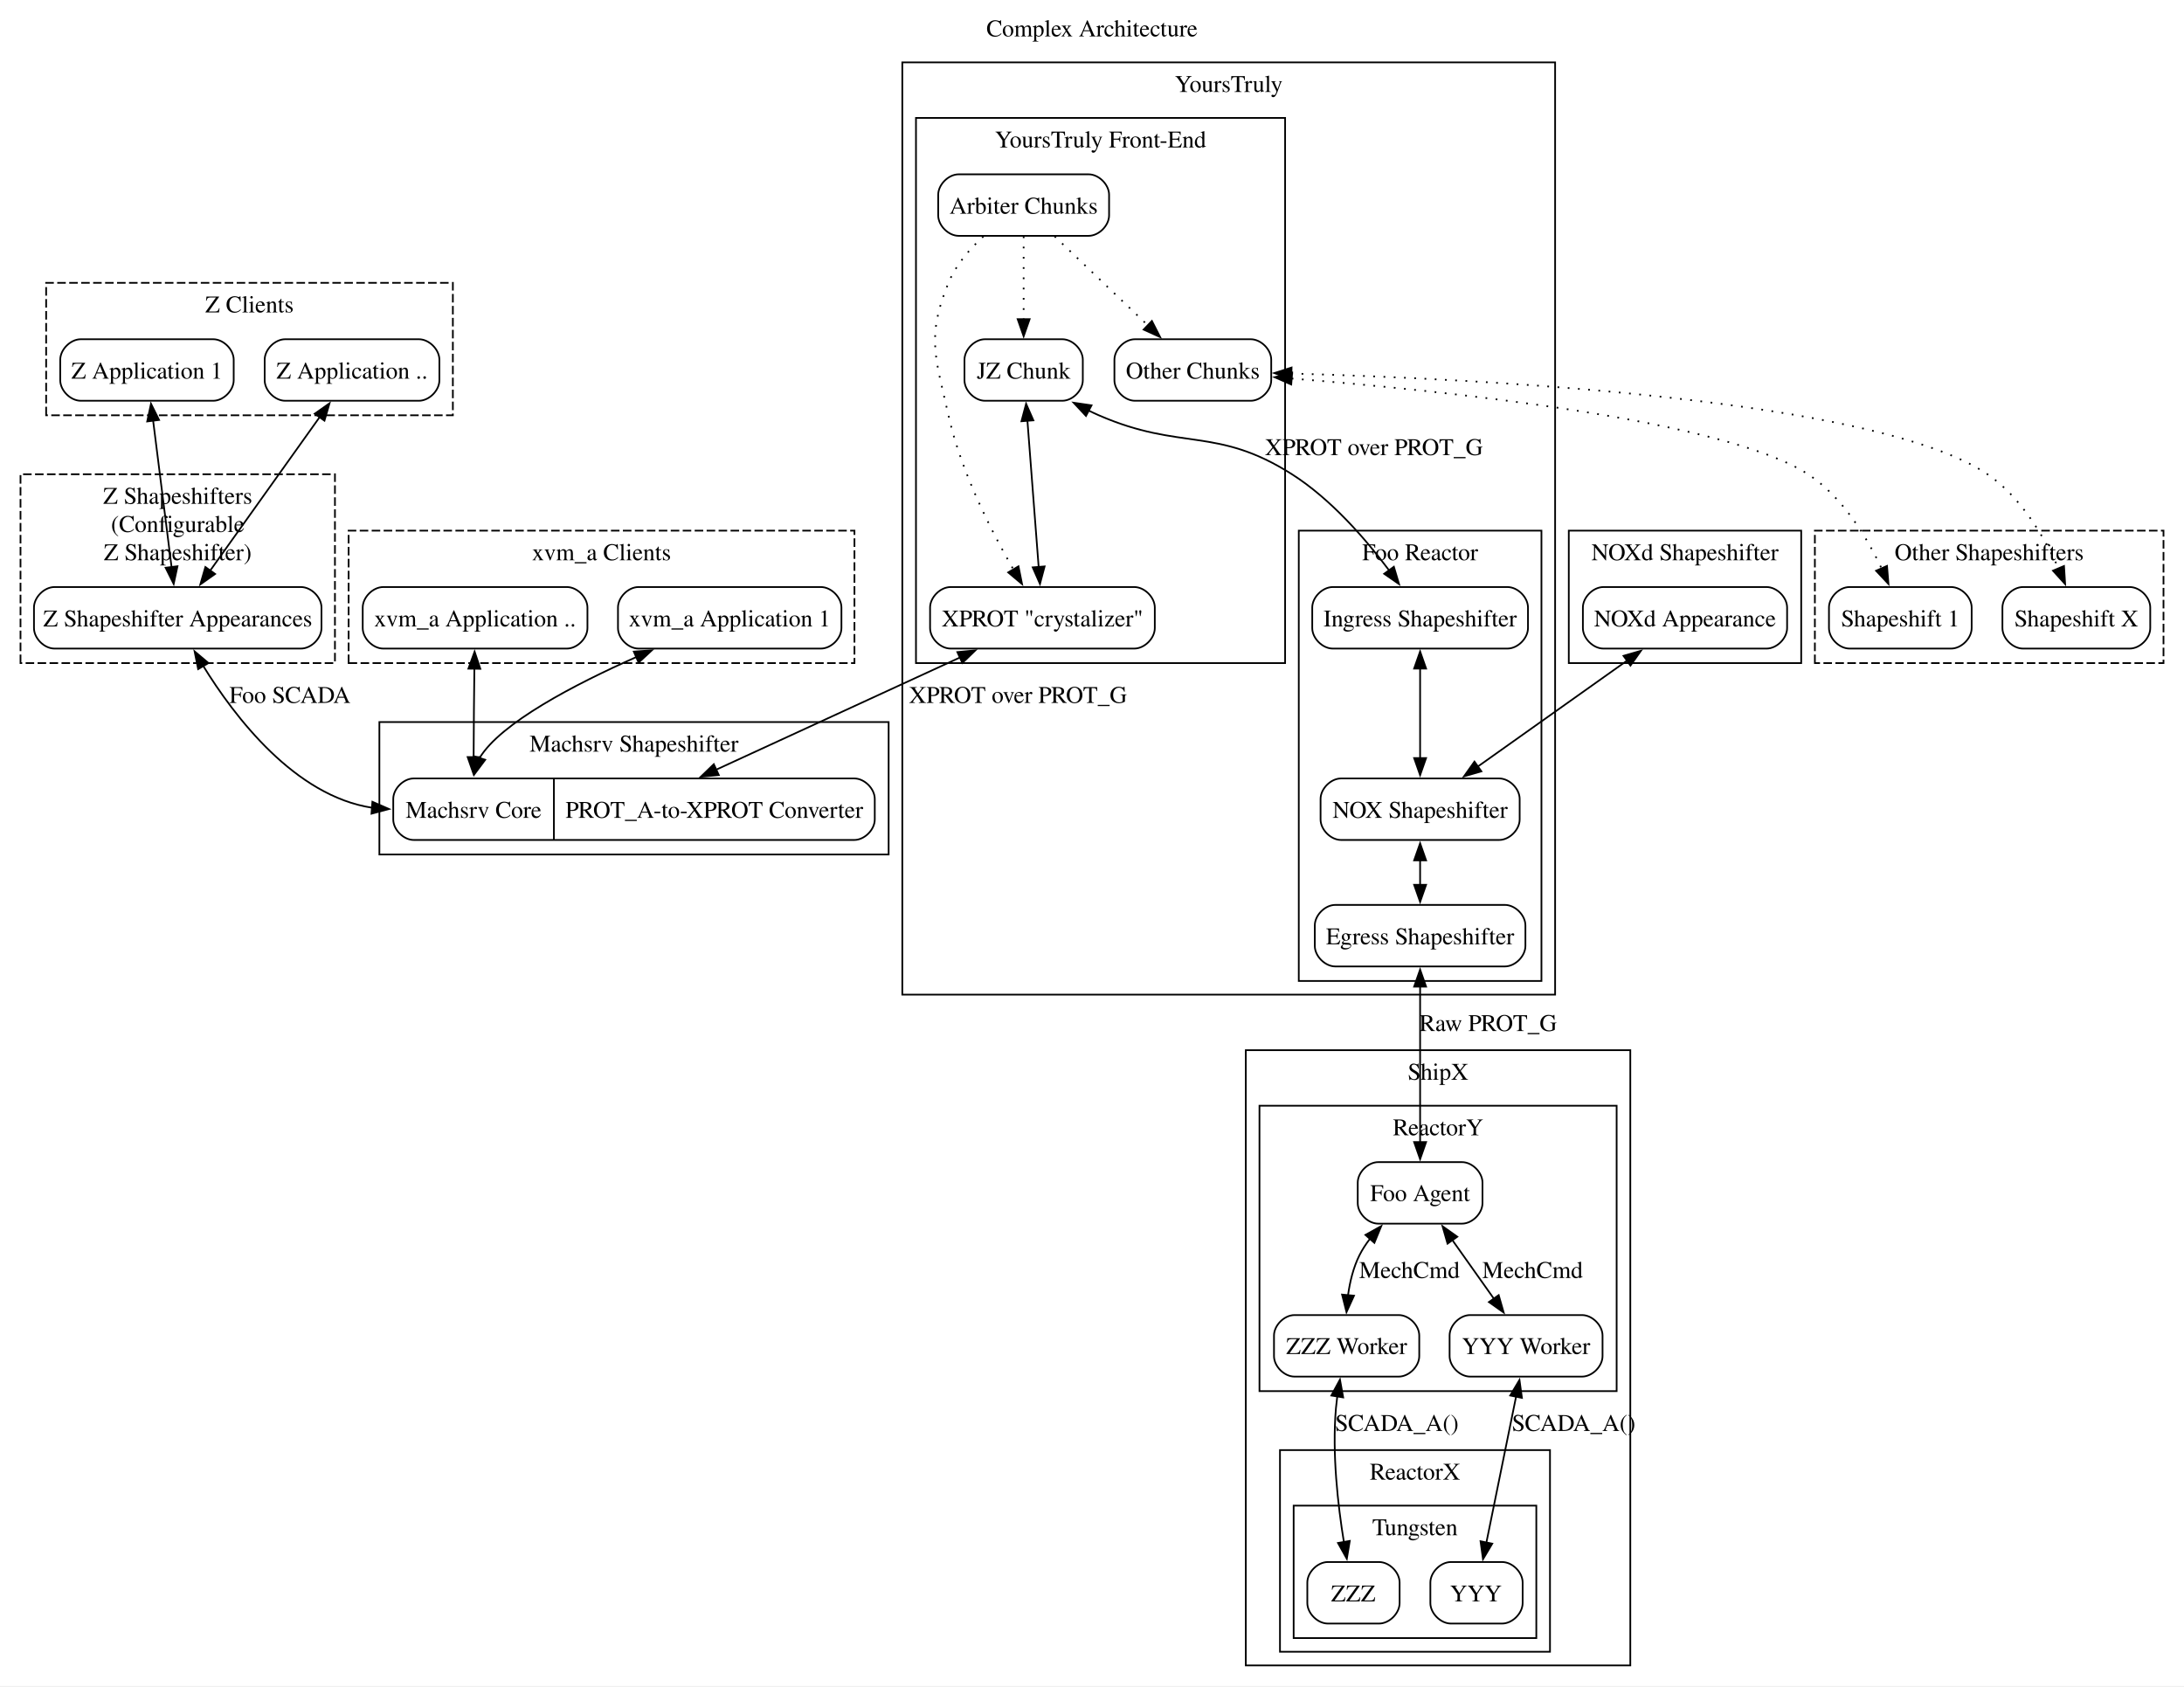
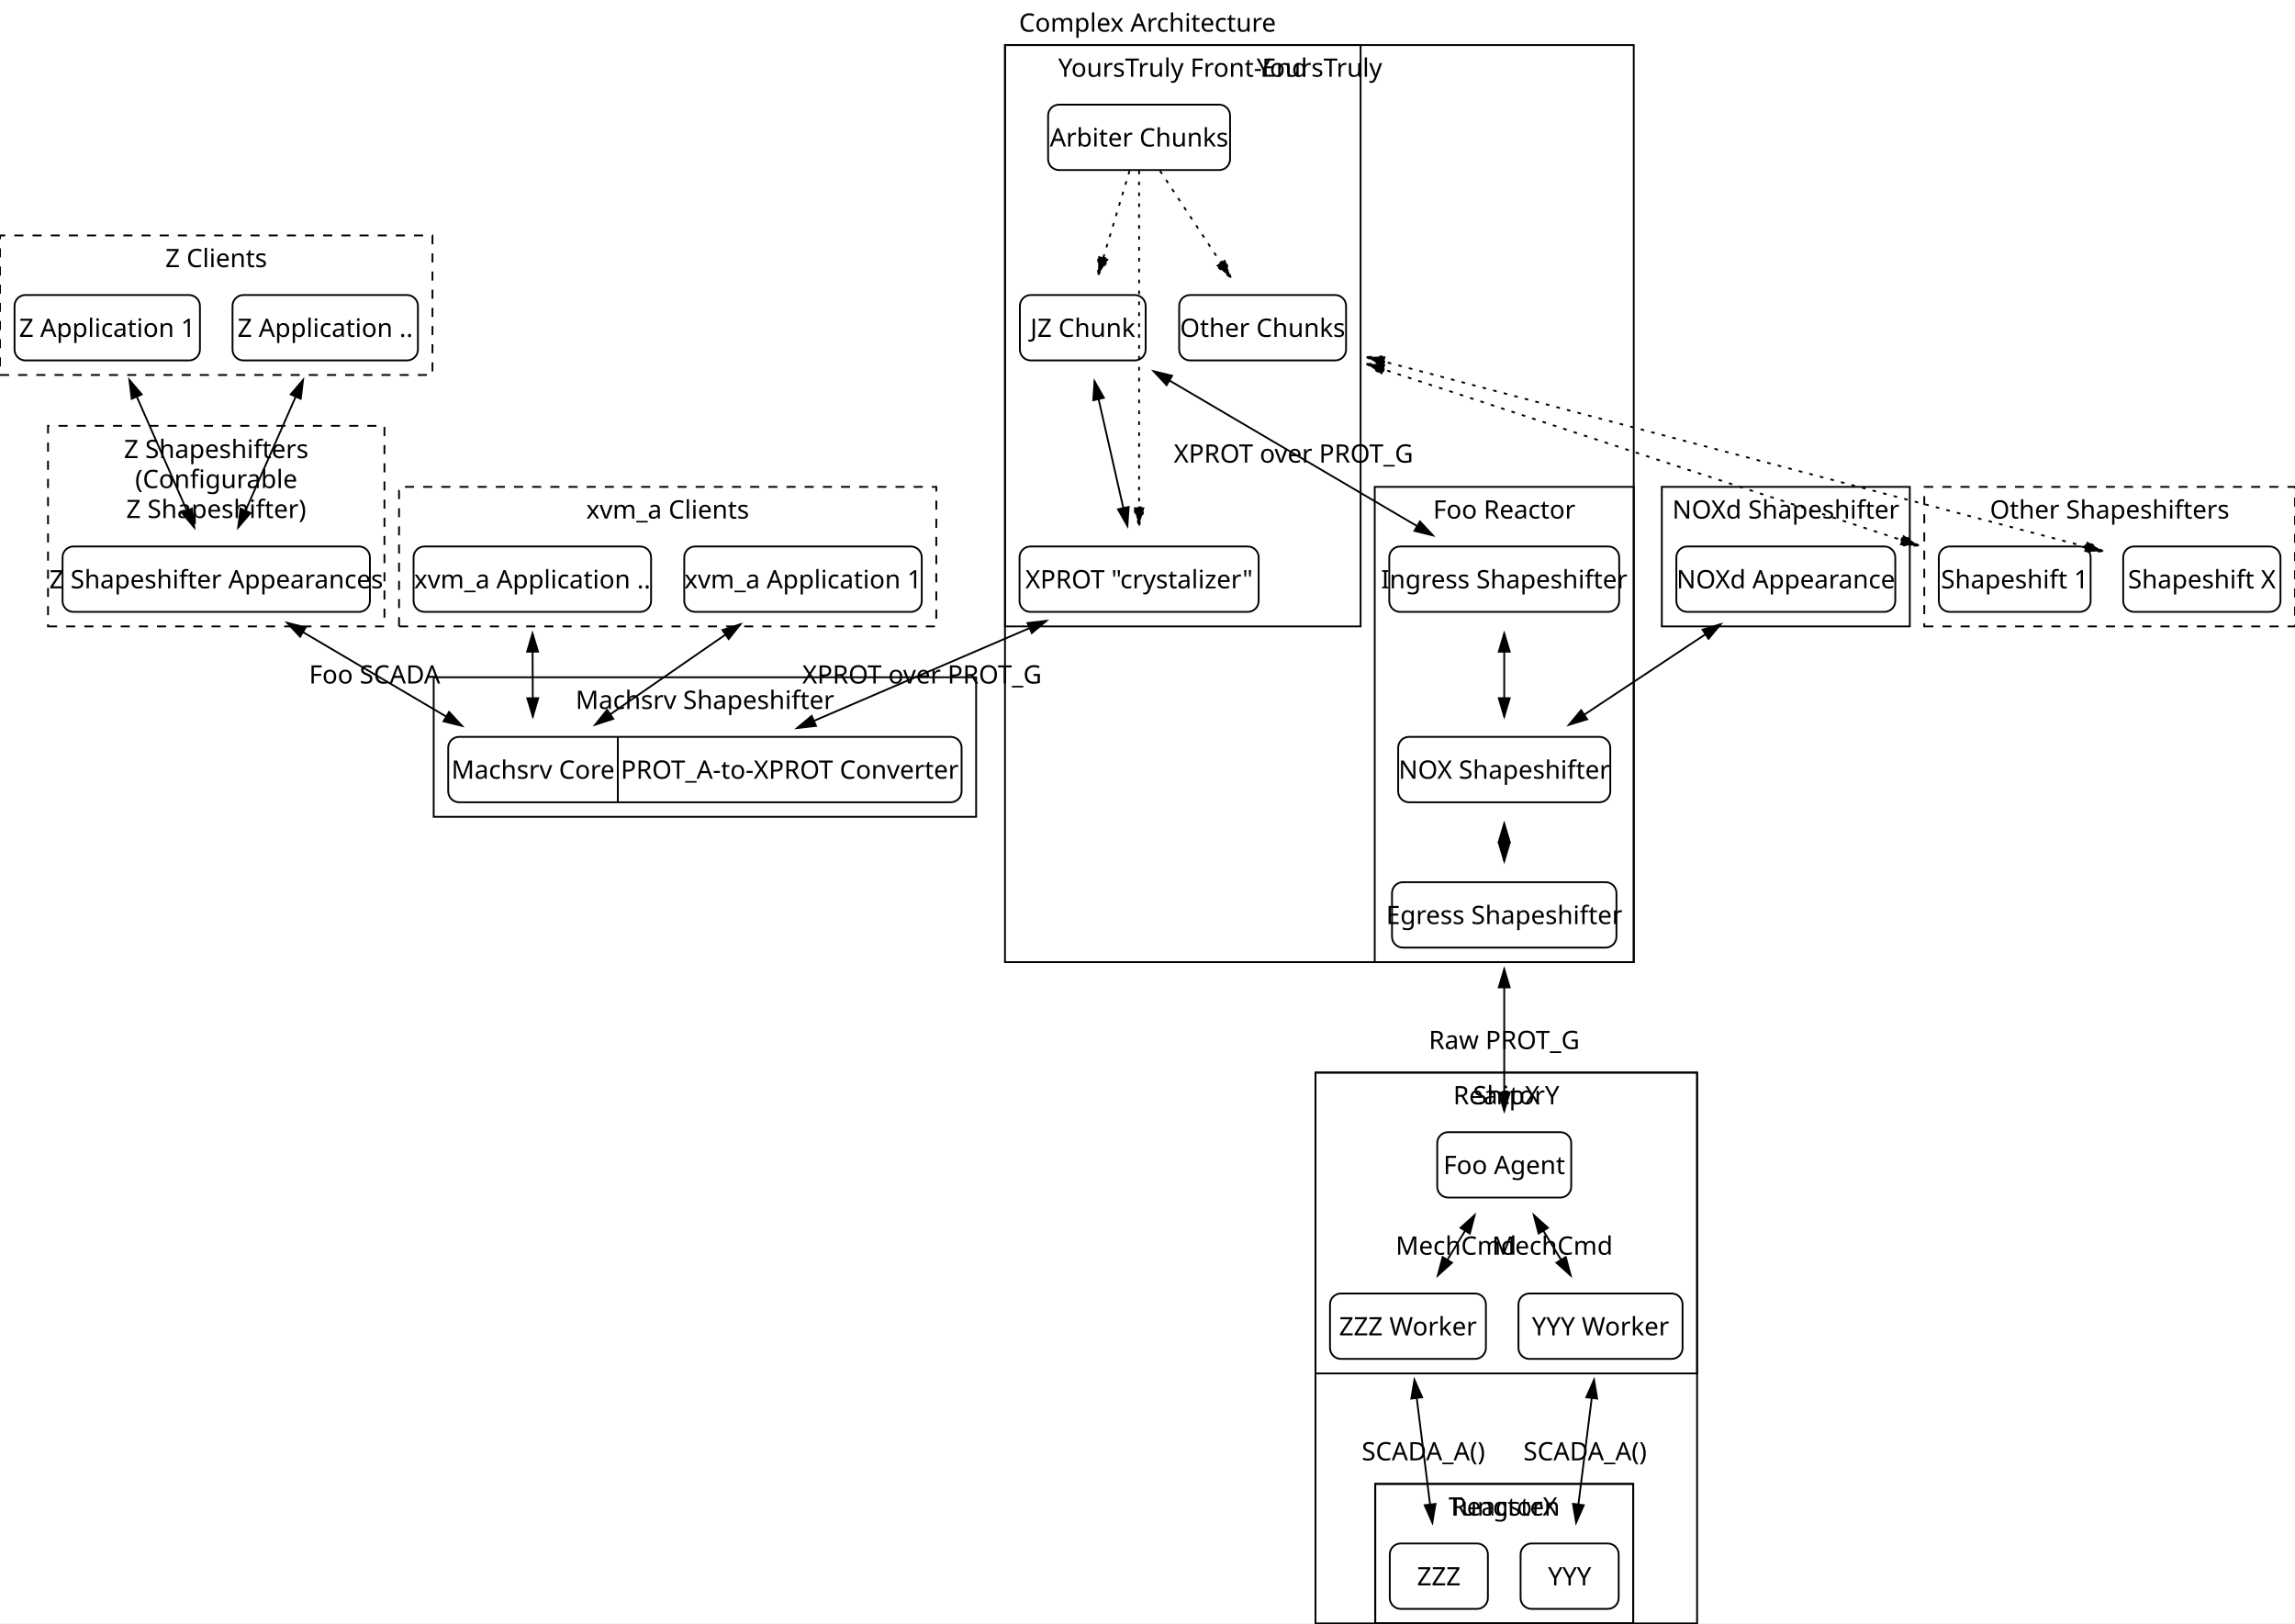
- <svg xmlns="http://www.w3.org/2000/svg" width="1278pt" height="987pt" viewBox="0.00 0.00 1278.00 987.00">
-   <g id="graph0" class="graph" transform="scale(1 1) rotate(0) translate(4 982.5)">
-     <polygon fill="white" stroke="none" points="-4,4 -4,-982.5 1274,-982.5 1274,4 -4,4" />
-     <text xml:space="preserve" text-anchor="middle" x="635" y="-961.2" font-family="Times,serif" font-size="14.00">Complex Architecture</text>
-     <g id="clust1" class="cluster">
-       <polygon fill="none" stroke="black" stroke-dasharray="5,2" points="200,-594.5 200,-672 496,-672 496,-594.5 200,-594.5" />
-       <text xml:space="preserve" text-anchor="middle" x="348" y="-654.7" font-family="Times,serif" font-size="14.00">xvm_a Clients</text>
-     </g>
-     <g id="clust3" class="cluster">
-       <polygon fill="none" stroke="black" stroke-dasharray="5,2" points="23,-739.5 23,-817 261,-817 261,-739.5 23,-739.5" />
-       <text xml:space="preserve" text-anchor="middle" x="142" y="-799.7" font-family="Times,serif" font-size="14.00">Z Clients</text>
-     </g>
-     <g id="clust5" class="cluster">
-       <polygon fill="none" stroke="black" stroke-dasharray="5,2" points="8,-594.5 8,-705 192,-705 192,-594.5 8,-594.5" />
-       <text xml:space="preserve" text-anchor="middle" x="100" y="-687.7" font-family="Times,serif" font-size="14.00">Z Shapeshifters</text>
-       <text xml:space="preserve" text-anchor="middle" x="100" y="-671.2" font-family="Times,serif" font-size="14.00">(Configurable</text>
-       <text xml:space="preserve" text-anchor="middle" x="100" y="-654.7" font-family="Times,serif" font-size="14.00">Z Shapeshifter)</text>
-     </g>
-     <g id="clust6" class="cluster">
-       <polygon fill="none" stroke="black" points="218,-482.5 218,-560 516,-560 516,-482.5 218,-482.5" />
-       <text xml:space="preserve" text-anchor="middle" x="367" y="-542.7" font-family="Times,serif" font-size="14.00">Machsrv Shapeshifter</text>
-     </g>
-     <g id="clust7" class="cluster">
-       <polygon fill="none" stroke="black" points="914,-594.5 914,-672 1050,-672 1050,-594.5 914,-594.5" />
-       <text xml:space="preserve" text-anchor="middle" x="982" y="-654.7" font-family="Times,serif" font-size="14.00">NOXd Shapeshifter</text>
-     </g>
-     <g id="clust8" class="cluster">
-       <polygon fill="none" stroke="black" points="524,-400.5 524,-946 906,-946 906,-400.5 524,-400.5" />
-       <text xml:space="preserve" text-anchor="middle" x="715" y="-928.7" font-family="Times,serif" font-size="14.00">YoursTruly</text>
-     </g>
-     <g id="clust9" class="cluster">
-       <polygon fill="none" stroke="black" points="756,-408.5 756,-672 898,-672 898,-408.5 756,-408.5" />
-       <text xml:space="preserve" text-anchor="middle" x="827" y="-654.7" font-family="Times,serif" font-size="14.00">Foo Reactor</text>
-     </g>
-     <g id="clust10" class="cluster">
-       <polygon fill="none" stroke="black" points="532,-594.5 532,-913.5 748,-913.5 748,-594.5 532,-594.5" />
-       <text xml:space="preserve" text-anchor="middle" x="640" y="-896.2" font-family="Times,serif" font-size="14.00">YoursTruly Front-End</text>
-     </g>
-     <g id="clust11" class="cluster">
-       <polygon fill="none" stroke="black" stroke-dasharray="5,2" points="1058,-594.5 1058,-672 1262,-672 1262,-594.5 1058,-594.5" />
-       <text xml:space="preserve" text-anchor="middle" x="1160" y="-654.7" font-family="Times,serif" font-size="14.00">Other Shapeshifters</text>
-     </g>
-     <g id="clust12" class="cluster">
-       <polygon fill="none" stroke="black" points="725,-8 725,-368 950,-368 950,-8 725,-8" />
-       <text xml:space="preserve" text-anchor="middle" x="837.5" y="-350.7" font-family="Times,serif" font-size="14.00">ShipX</text>
-     </g>
-     <g id="clust13" class="cluster">
-       <polygon fill="none" stroke="black" points="745,-16 745,-134 903,-134 903,-16 745,-16" />
-       <text xml:space="preserve" text-anchor="middle" x="824" y="-116.7" font-family="Times,serif" font-size="14.00">ReactorX</text>
-     </g>
-     <g id="clust14" class="cluster">
-       <polygon fill="none" stroke="black" points="753,-24 753,-101.5 895,-101.5 895,-24 753,-24" />
-       <text xml:space="preserve" text-anchor="middle" x="824" y="-84.2" font-family="Times,serif" font-size="14.00">Tungsten</text>
-     </g>
-     <g id="clust15" class="cluster">
-       <polygon fill="none" stroke="black" points="733,-168.5 733,-335.5 942,-335.5 942,-168.5 733,-168.5" />
-       <text xml:space="preserve" text-anchor="middle" x="837.5" y="-318.2" font-family="Times,serif" font-size="14.00">ReactorY</text>
-     </g>
-     <g id="node1" class="node">
-       <path fill="none" stroke="black" d="M220.25,-603C220.25,-603 327.75,-603 327.75,-603 333.75,-603 339.75,-609 339.75,-615 339.75,-615 339.75,-627 339.75,-627 339.75,-633 333.75,-639 327.75,-639 327.75,-639 220.25,-639 220.25,-639 214.25,-639 208.25,-633 208.25,-627 208.25,-627 208.25,-615 208.25,-615 208.25,-609 214.25,-603 220.25,-603" />
-       <text xml:space="preserve" text-anchor="middle" x="274" y="-615.95" font-family="Times,serif" font-size="14.00">xvm_a Application ..</text>
-     </g>
-     <g id="node6" class="node">
-       <path fill="none" stroke="black" d="M238.12,-491C238.12,-491 495.88,-491 495.88,-491 501.88,-491 507.88,-497 507.88,-503 507.88,-503 507.88,-515 507.88,-515 507.88,-521 501.88,-527 495.88,-527 495.88,-527 238.12,-527 238.12,-527 232.12,-527 226.12,-521 226.12,-515 226.12,-515 226.12,-503 226.12,-503 226.12,-497 232.12,-491 238.12,-491" />
-       <text xml:space="preserve" text-anchor="middle" x="273.12" y="-503.95" font-family="Times,serif" font-size="14.00">Machsrv Core</text>
-       <polyline fill="none" stroke="black" points="320.12,-491 320.12,-527" />
-       <text xml:space="preserve" text-anchor="middle" x="414" y="-503.95" font-family="Times,serif" font-size="14.00">PROT_A-to-XPROT Converter</text>
-     </g>
-     <g id="edge5" class="edge">
-       <path fill="none" stroke="black" d="M273.59,-591.44C273.4,-576.47 273.21,-557.52 273.15,-539.42" />
-       <polygon fill="black" stroke="black" points="270.09,-591.24 273.72,-601.19 277.08,-591.15 270.09,-591.24" />
-       <polygon fill="black" stroke="black" points="276.65,-539.51 273.13,-529.51 269.65,-539.52 276.65,-539.51" />
-     </g>
-     <g id="node2" class="node">
-       <path fill="none" stroke="black" d="M369.62,-603C369.62,-603 476.38,-603 476.38,-603 482.38,-603 488.38,-609 488.38,-615 488.38,-615 488.38,-627 488.38,-627 488.38,-633 482.38,-639 476.38,-639 476.38,-639 369.62,-639 369.62,-639 363.62,-639 357.62,-633 357.62,-627 357.62,-627 357.62,-615 357.62,-615 357.62,-609 363.62,-603 369.62,-603" />
-       <text xml:space="preserve" text-anchor="middle" x="423" y="-615.95" font-family="Times,serif" font-size="14.00">xvm_a Application 1</text>
-     </g>
-     <g id="edge4" class="edge">
-       <path fill="none" stroke="black" d="M368.47,-598.09C332.15,-582 288.9,-559.44 276.56,-538.86" />
-       <polygon fill="black" stroke="black" points="366.89,-601.22 377.45,-601.99 369.68,-594.8 366.89,-601.22" />
-       <polygon fill="black" stroke="black" points="279.93,-537.92 273.58,-529.44 273.26,-540.03 279.93,-537.92" />
-     </g>
-     <g id="node3" class="node">
-       <path fill="none" stroke="black" d="M162.88,-748C162.88,-748 241.12,-748 241.12,-748 247.12,-748 253.12,-754 253.12,-760 253.12,-760 253.12,-772 253.12,-772 253.12,-778 247.12,-784 241.12,-784 241.12,-784 162.88,-784 162.88,-784 156.88,-784 150.88,-778 150.88,-772 150.88,-772 150.88,-760 150.88,-760 150.88,-754 156.88,-748 162.88,-748" />
-       <text xml:space="preserve" text-anchor="middle" x="202" y="-760.95" font-family="Times,serif" font-size="14.00">Z Application ..</text>
-     </g>
-     <g id="node5" class="node">
-       <path fill="none" stroke="black" d="M27.88,-603C27.88,-603 172.12,-603 172.12,-603 178.12,-603 184.12,-609 184.12,-615 184.12,-615 184.12,-627 184.12,-627 184.12,-633 178.12,-639 172.12,-639 172.12,-639 27.87,-639 27.87,-639 21.87,-639 15.88,-633 15.88,-627 15.88,-627 15.88,-615 15.88,-615 15.88,-609 21.88,-603 27.88,-603" />
-       <text xml:space="preserve" text-anchor="middle" x="100" y="-615.95" font-family="Times,serif" font-size="14.00">Z Shapeshifter Appearances</text>
-     </g>
-     <g id="edge2" class="edge">
-       <path fill="none" stroke="black" d="M183.19,-738.63C164.88,-712.96 137.21,-674.16 118.88,-648.46" />
-       <polygon fill="black" stroke="black" points="180.16,-740.41 188.82,-746.52 185.86,-736.34 180.16,-740.41" />
-       <polygon fill="black" stroke="black" points="121.88,-646.65 113.23,-640.54 116.18,-650.72 121.88,-646.65" />
-     </g>
-     <g id="node4" class="node">
-       <path fill="none" stroke="black" d="M43.25,-748C43.25,-748 120.75,-748 120.75,-748 126.75,-748 132.75,-754 132.75,-760 132.75,-760 132.75,-772 132.75,-772 132.75,-778 126.75,-784 120.75,-784 120.75,-784 43.25,-784 43.25,-784 37.25,-784 31.25,-778 31.25,-772 31.25,-772 31.25,-760 31.25,-760 31.25,-754 37.25,-748 43.25,-748" />
-       <text xml:space="preserve" text-anchor="middle" x="82" y="-760.95" font-family="Times,serif" font-size="14.00">Z Application 1</text>
-     </g>
-     <g id="edge1" class="edge">
-       <path fill="none" stroke="black" d="M85.61,-736.33C88.75,-711.39 93.27,-675.45 96.41,-650.55" />
-       <polygon fill="black" stroke="black" points="82.14,-735.89 84.36,-746.25 89.08,-736.76 82.14,-735.89" />
-       <polygon fill="black" stroke="black" points="99.86,-651.17 97.63,-640.81 92.91,-650.3 99.86,-651.17" />
-     </g>
-     <g id="edge3" class="edge">
-       <path fill="none" stroke="black" d="M114.74,-593.13C133.41,-562.78 168.67,-516.71 213.77,-509.86" />
-       <polygon fill="black" stroke="black" points="111.95,-590.97 109.87,-601.35 117.97,-594.53 111.95,-590.97" />
-       <polygon fill="black" stroke="black" points="213.91,-513.36 223.62,-509.11 213.38,-506.38 213.91,-513.36" />
-       <text xml:space="preserve" text-anchor="middle" x="165.66" y="-571.2" font-family="Times,serif" font-size="14.00">Foo SCADA</text>
-     </g>
-     <g id="node7" class="node">
-       <path fill="none" stroke="black" d="M934.25,-603C934.25,-603 1029.75,-603 1029.75,-603 1035.75,-603 1041.75,-609 1041.75,-615 1041.75,-615 1041.75,-627 1041.75,-627 1041.75,-633 1035.75,-639 1029.75,-639 1029.75,-639 934.25,-639 934.25,-639 928.25,-639 922.25,-633 922.25,-627 922.25,-627 922.25,-615 922.25,-615 922.25,-609 928.25,-603 934.25,-603" />
-       <text xml:space="preserve" text-anchor="middle" x="982" y="-615.95" font-family="Times,serif" font-size="14.00">NOXd Appearance</text>
-     </g>
-     <g id="node9" class="node">
-       <path fill="none" stroke="black" d="M780.75,-491C780.75,-491 873.25,-491 873.25,-491 879.25,-491 885.25,-497 885.25,-503 885.25,-503 885.25,-515 885.25,-515 885.25,-521 879.25,-527 873.25,-527 873.25,-527 780.75,-527 780.75,-527 774.75,-527 768.75,-521 768.75,-515 768.75,-515 768.75,-503 768.75,-503 768.75,-497 774.75,-491 780.75,-491" />
-       <text xml:space="preserve" text-anchor="middle" x="827" y="-503.95" font-family="Times,serif" font-size="14.00">NOX Shapeshifter</text>
-     </g>
-     <g id="edge8" class="edge">
-       <path fill="none" stroke="black" d="M948.43,-596.18C922.42,-577.72 886.55,-552.26 860.54,-533.8" />
-       <polygon fill="black" stroke="black" points="946.02,-598.76 956.21,-601.69 950.08,-593.05 946.02,-598.76" />
-       <polygon fill="black" stroke="black" points="862.86,-531.16 852.68,-528.22 858.81,-536.87 862.86,-531.16" />
-     </g>
-     <g id="node8" class="node">
-       <path fill="none" stroke="black" d="M775.88,-603C775.88,-603 878.12,-603 878.12,-603 884.12,-603 890.12,-609 890.12,-615 890.12,-615 890.12,-627 890.12,-627 890.12,-633 884.12,-639 878.12,-639 878.12,-639 775.88,-639 775.88,-639 769.88,-639 763.88,-633 763.88,-627 763.88,-627 763.88,-615 763.88,-615 763.88,-609 769.88,-603 775.88,-603" />
-       <text xml:space="preserve" text-anchor="middle" x="827" y="-615.95" font-family="Times,serif" font-size="14.00">Ingress Shapeshifter</text>
-     </g>
-     <g id="edge6" class="edge">
-       <path fill="none" stroke="black" d="M827,-591.43C827,-575.28 827,-555.14 827,-538.93" />
-       <polygon fill="black" stroke="black" points="823.5,-591.3 827,-601.3 830.5,-591.3 823.5,-591.3" />
-       <polygon fill="black" stroke="black" points="830.5,-538.94 827,-528.94 823.5,-538.94 830.5,-538.94" />
-     </g>
-     <g id="node10" class="node">
-       <path fill="none" stroke="black" d="M777.38,-417C777.38,-417 876.62,-417 876.62,-417 882.62,-417 888.62,-423 888.62,-429 888.62,-429 888.62,-441 888.62,-441 888.62,-447 882.62,-453 876.62,-453 876.62,-453 777.38,-453 777.38,-453 771.38,-453 765.38,-447 765.38,-441 765.38,-441 765.38,-429 765.38,-429 765.38,-423 771.38,-417 777.38,-417" />
-       <text xml:space="preserve" text-anchor="middle" x="827" y="-429.95" font-family="Times,serif" font-size="14.00">Egress Shapeshifter</text>
-     </g>
-     <g id="edge7" class="edge">
-       <path fill="none" stroke="black" d="M827,-479.18C827,-474.38 827,-469.4 827,-464.6" />
-       <polygon fill="black" stroke="black" points="823.5,-479.06 827,-489.06 830.5,-479.06 823.5,-479.06" />
-       <polygon fill="black" stroke="black" points="830.5,-464.78 827,-454.78 823.5,-464.78 830.5,-464.78" />
-     </g>
-     <g id="node21" class="node">
-       <path fill="none" stroke="black" d="M802.5,-266.5C802.5,-266.5 851.5,-266.5 851.5,-266.5 857.5,-266.5 863.5,-272.5 863.5,-278.5 863.5,-278.5 863.5,-290.5 863.5,-290.5 863.5,-296.5 857.5,-302.5 851.5,-302.5 851.5,-302.5 802.5,-302.5 802.5,-302.5 796.5,-302.5 790.5,-296.5 790.5,-290.5 790.5,-290.5 790.5,-278.5 790.5,-278.5 790.5,-272.5 796.5,-266.5 802.5,-266.5" />
-       <text xml:space="preserve" text-anchor="middle" x="827" y="-279.7" font-family="Times,serif" font-size="14.00">Foo Agent</text>
-     </g>
-     <g id="edge21" class="edge">
-       <path fill="none" stroke="black" d="M827,-405.54C827,-379.29 827,-340.51 827,-314.19" />
-       <polygon fill="black" stroke="black" points="823.5,-405.16 827,-415.16 830.5,-405.16 823.5,-405.16" />
-       <polygon fill="black" stroke="black" points="830.5,-314.23 827,-304.23 823.5,-314.23 830.5,-314.23" />
-       <text xml:space="preserve" text-anchor="middle" x="866.75" y="-379.2" font-family="Times,serif" font-size="14.00">Raw PROT_G</text>
-     </g>
-     <g id="node11" class="node">
-       <path fill="none" stroke="black" d="M660.12,-748C660.12,-748 727.88,-748 727.88,-748 733.88,-748 739.88,-754 739.88,-760 739.88,-760 739.88,-772 739.88,-772 739.88,-778 733.88,-784 727.88,-784 727.88,-784 660.12,-784 660.12,-784 654.12,-784 648.12,-778 648.12,-772 648.12,-772 648.12,-760 648.12,-760 648.12,-754 654.12,-748 660.12,-748" />
-       <text xml:space="preserve" text-anchor="middle" x="694" y="-760.95" font-family="Times,serif" font-size="14.00">Other Chunks</text>
-     </g>
-     <g id="node15" class="node">
-       <path fill="none" stroke="black" d="M1179.75,-603C1179.75,-603 1242.25,-603 1242.25,-603 1248.25,-603 1254.25,-609 1254.25,-615 1254.25,-615 1254.25,-627 1254.25,-627 1254.25,-633 1248.25,-639 1242.25,-639 1242.25,-639 1179.75,-639 1179.75,-639 1173.75,-639 1167.75,-633 1167.75,-627 1167.75,-627 1167.75,-615 1167.75,-615 1167.75,-609 1173.75,-603 1179.75,-603" />
-       <text xml:space="preserve" text-anchor="middle" x="1211" y="-615.95" font-family="Times,serif" font-size="14.00">Shapeshift X</text>
-     </g>
-     <g id="edge16" class="edge">
-       <path fill="none" stroke="black" stroke-dasharray="1,5" d="M751.64,-763.94C861.06,-760.91 1093.79,-749.29 1159,-705 1178.55,-691.72 1192.19,-668.41 1200.59,-649.86" />
-       <polygon fill="black" stroke="black" points="751.6,-760.44 741.7,-764.2 751.78,-767.44 751.6,-760.44" />
-       <polygon fill="black" stroke="black" points="1203.78,-651.3 1204.44,-640.73 1197.33,-648.58 1203.78,-651.3" />
-     </g>
-     <g id="node16" class="node">
-       <path fill="none" stroke="black" d="M1078.25,-603C1078.25,-603 1137.75,-603 1137.75,-603 1143.75,-603 1149.75,-609 1149.75,-615 1149.75,-615 1149.75,-627 1149.75,-627 1149.75,-633 1143.75,-639 1137.75,-639 1137.75,-639 1078.25,-639 1078.25,-639 1072.25,-639 1066.25,-633 1066.25,-627 1066.25,-627 1066.25,-615 1066.25,-615 1066.25,-609 1072.25,-603 1078.25,-603" />
-       <text xml:space="preserve" text-anchor="middle" x="1108" y="-615.95" font-family="Times,serif" font-size="14.00">Shapeshift 1</text>
-     </g>
-     <g id="edge15" class="edge">
-       <path fill="none" stroke="black" stroke-dasharray="1,5" d="M751.85,-761.01C840.61,-753.95 1005.23,-736.92 1054,-705 1074.08,-691.86 1088.32,-668.37 1097.11,-649.72" />
-       <polygon fill="black" stroke="black" points="751.58,-757.52 741.88,-761.78 752.12,-764.5 751.58,-757.52" />
-       <polygon fill="black" stroke="black" points="1100.21,-651.36 1101.06,-640.8 1093.81,-648.54 1100.21,-651.36" />
-     </g>
-     <g id="node12" class="node">
-       <path fill="none" stroke="black" d="M552.25,-603C552.25,-603 659.75,-603 659.75,-603 665.75,-603 671.75,-609 671.75,-615 671.75,-615 671.75,-627 671.75,-627 671.75,-633 665.75,-639 659.75,-639 659.75,-639 552.25,-639 552.25,-639 546.25,-639 540.25,-633 540.25,-627 540.25,-627 540.25,-615 540.25,-615 540.25,-609 546.25,-603 552.25,-603" />
-       <text xml:space="preserve" text-anchor="middle" x="606" y="-615.95" font-family="Times,serif" font-size="14.00">XPROT "crystalizer"</text>
-     </g>
-     <g id="edge14" class="edge">
-       <path fill="none" stroke="black" d="M557.71,-597.77C516.17,-578.66 456.57,-551.22 415.09,-532.13" />
-       <polygon fill="black" stroke="black" points="556.21,-600.94 566.75,-601.94 559.13,-594.58 556.21,-600.94" />
-       <polygon fill="black" stroke="black" points="416.62,-528.98 406.07,-527.98 413.69,-535.34 416.62,-528.98" />
-       <text xml:space="preserve" text-anchor="middle" x="591.69" y="-571.2" font-family="Times,serif" font-size="14.00">XPROT over PROT_G</text>
-     </g>
-     <g id="node13" class="node">
-       <path fill="none" stroke="black" d="M572.38,-748C572.38,-748 617.62,-748 617.62,-748 623.62,-748 629.62,-754 629.62,-760 629.62,-760 629.62,-772 629.62,-772 629.62,-778 623.62,-784 617.62,-784 617.62,-784 572.38,-784 572.38,-784 566.38,-784 560.38,-778 560.38,-772 560.38,-772 560.38,-760 560.38,-760 560.38,-754 566.38,-748 572.38,-748" />
-       <text xml:space="preserve" text-anchor="middle" x="595" y="-760.95" font-family="Times,serif" font-size="14.00">JZ Chunk</text>
-     </g>
-     <g id="edge12" class="edge">
-       <path fill="none" stroke="black" d="M632.94,-742.31C634.97,-741.31 637,-740.37 639,-739.5 687.14,-718.53 707.68,-733.17 752,-705 774.92,-690.43 795.19,-667.01 808.85,-648.75" />
-       <polygon fill="black" stroke="black" points="631.48,-739.12 624.25,-746.85 634.73,-745.32 631.48,-739.12" />
-       <polygon fill="black" stroke="black" points="811.64,-650.87 814.67,-640.72 805.97,-646.76 811.64,-650.87" />
-       <text xml:space="preserve" text-anchor="middle" x="799.98" y="-716.2" font-family="Times,serif" font-size="14.00">XPROT over PROT_G</text>
-     </g>
-     <g id="edge13" class="edge">
-       <path fill="none" stroke="black" d="M597.21,-736.33C599.12,-711.39 601.89,-675.45 603.8,-650.55" />
-       <polygon fill="black" stroke="black" points="593.72,-736 596.44,-746.24 600.7,-736.54 593.72,-736" />
-       <polygon fill="black" stroke="black" points="607.27,-651.06 604.55,-640.82 600.3,-650.52 607.27,-651.06" />
-     </g>
-     <g id="node14" class="node">
-       <path fill="none" stroke="black" d="M557,-844.5C557,-844.5 633,-844.5 633,-844.5 639,-844.5 645,-850.5 645,-856.5 645,-856.5 645,-868.5 645,-868.5 645,-874.5 639,-880.5 633,-880.5 633,-880.5 557,-880.5 557,-880.5 551,-880.5 545,-874.5 545,-868.5 545,-868.5 545,-856.5 545,-856.5 545,-850.5 551,-844.5 557,-844.5" />
-       <text xml:space="preserve" text-anchor="middle" x="595" y="-857.45" font-family="Times,serif" font-size="14.00">Arbiter Chunks</text>
-     </g>
-     <g id="edge11" class="edge">
-       <path fill="none" stroke="black" stroke-dasharray="1,5" d="M613.16,-844.17C628.51,-829.51 650.69,-808.34 667.94,-791.88" />
-       <polygon fill="black" stroke="black" points="670.05,-794.7 674.86,-785.27 665.21,-789.64 670.05,-794.7" />
-     </g>
-     <g id="edge9" class="edge">
-       <path fill="none" stroke="black" stroke-dasharray="1,5" d="M571.43,-844.12C563.36,-836.76 555.29,-827.45 551,-817 537.91,-785.14 543.52,-773.12 551,-739.5 558.3,-706.71 575.76,-672.24 589.07,-649.18" />
-       <polygon fill="black" stroke="black" points="591.98,-651.13 594.07,-640.74 585.96,-647.56 591.98,-651.13" />
-     </g>
-     <g id="edge10" class="edge">
-       <path fill="none" stroke="black" stroke-dasharray="1,5" d="M595,-844.17C595,-830.58 595,-811.39 595,-795.54" />
-       <polygon fill="black" stroke="black" points="598.5,-795.74 595,-785.74 591.5,-795.74 598.5,-795.74" />
-     </g>
-     <g id="node17" class="node">
-       <path fill="none" stroke="black" d="M773,-32.5C773,-32.5 803,-32.5 803,-32.5 809,-32.5 815,-38.5 815,-44.5 815,-44.5 815,-56.5 815,-56.5 815,-62.5 809,-68.5 803,-68.5 803,-68.5 773,-68.5 773,-68.5 767,-68.5 761,-62.5 761,-56.5 761,-56.5 761,-44.5 761,-44.5 761,-38.5 767,-32.5 773,-32.5" />
-       <text xml:space="preserve" text-anchor="middle" x="787.88" y="-45.45" font-family="Times,serif" font-size="14.00">ZZZ</text>
-     </g>
-     <g id="node18" class="node">
-       <path fill="none" stroke="black" d="M845,-32.5C845,-32.5 875,-32.5 875,-32.5 881,-32.5 887,-38.5 887,-44.5 887,-44.5 887,-56.5 887,-56.5 887,-62.5 881,-68.5 875,-68.5 875,-68.5 845,-68.5 845,-68.5 839,-68.5 833,-62.5 833,-56.5 833,-56.5 833,-44.5 833,-44.5 833,-38.5 839,-32.5 845,-32.5" />
-       <text xml:space="preserve" text-anchor="middle" x="859.62" y="-45.45" font-family="Times,serif" font-size="14.00">YYY</text>
-     </g>
-     <g id="node19" class="node">
-       <path fill="none" stroke="black" d="M753.5,-177C753.5,-177 814.5,-177 814.5,-177 820.5,-177 826.5,-183 826.5,-189 826.5,-189 826.5,-201 826.5,-201 826.5,-207 820.5,-213 814.5,-213 814.5,-213 753.5,-213 753.5,-213 747.5,-213 741.5,-207 741.5,-201 741.5,-201 741.5,-189 741.5,-189 741.5,-183 747.5,-177 753.5,-177" />
-       <text xml:space="preserve" text-anchor="middle" x="784" y="-190.2" font-family="Times,serif" font-size="14.00">ZZZ Worker</text>
-     </g>
-     <g id="edge19" class="edge">
-       <path fill="none" stroke="black" d="M778.52,-165.38C778.21,-163.06 777.95,-160.74 777.75,-158.5 775.43,-131.96 778.89,-101.74 782.4,-80.2" />
-       <polygon fill="black" stroke="black" points="775.06,-165.93 780.1,-175.25 781.98,-164.82 775.06,-165.93" />
-       <polygon fill="black" stroke="black" points="785.84,-80.86 784.11,-70.4 778.94,-79.65 785.84,-80.86" />
-       <text xml:space="preserve" text-anchor="middle" x="813.38" y="-145.2" font-family="Times,serif" font-size="14.00">SCADA_A()</text>
-     </g>
-     <g id="node20" class="node">
-       <path fill="none" stroke="black" d="M856.25,-177C856.25,-177 921.75,-177 921.75,-177 927.75,-177 933.75,-183 933.75,-189 933.75,-189 933.75,-201 933.75,-201 933.75,-207 927.75,-213 921.75,-213 921.75,-213 856.25,-213 856.25,-213 850.25,-213 844.25,-207 844.25,-201 844.25,-201 844.25,-189 844.25,-189 844.25,-183 850.25,-177 856.25,-177" />
-       <text xml:space="preserve" text-anchor="middle" x="889" y="-190.2" font-family="Times,serif" font-size="14.00">YYY Worker</text>
-     </g>
-     <g id="edge20" class="edge">
-       <path fill="none" stroke="black" d="M883.2,-165.5C878.14,-140.63 870.83,-104.72 865.78,-79.88" />
-       <polygon fill="black" stroke="black" points="879.72,-165.94 885.14,-175.04 886.58,-164.55 879.72,-165.94" />
-       <polygon fill="black" stroke="black" points="869.22,-79.26 863.8,-70.15 862.36,-80.65 869.22,-79.26" />
-       <text xml:space="preserve" text-anchor="middle" x="916.85" y="-145.2" font-family="Times,serif" font-size="14.00">SCADA_A()</text>
-     </g>
-     <g id="edge17" class="edge">
-       <path fill="none" stroke="black" d="M797.65,-257.63C795.29,-254.58 793.18,-251.35 791.5,-248 787.92,-240.85 785.91,-232.5 784.82,-224.61" />
-       <polygon fill="black" stroke="black" points="795,-259.91 804.26,-265.06 800.23,-255.26 795,-259.91" />
-       <polygon fill="black" stroke="black" points="788.31,-224.35 783.92,-214.71 781.34,-224.99 788.31,-224.35" />
-       <text xml:space="preserve" text-anchor="middle" x="820.75" y="-234.7" font-family="Times,serif" font-size="14.00">MechCmd</text>
-     </g>
-     <g id="edge18" class="edge">
-       <path fill="none" stroke="black" d="M845.82,-256.94C853.59,-245.97 862.58,-233.29 870.34,-222.34" />
-       <polygon fill="black" stroke="black" points="843.05,-254.79 840.12,-264.98 848.76,-258.84 843.05,-254.79" />
-       <polygon fill="black" stroke="black" points="872.98,-224.67 875.9,-214.49 867.26,-220.62 872.98,-224.67" />
-       <text xml:space="preserve" text-anchor="middle" x="892.8" y="-234.7" font-family="Times,serif" font-size="14.00">MechCmd</text>
-     </g>
+ <svg xmlns="http://www.w3.org/2000/svg" width="1263.317pt" height="893.6pt" viewBox="0 0 1263.317 893.6">
+   <rect x="0" y="0" width="1263.317" height="893.6" fill="white" />
+   <g transform="translate(0 893.6) scale(1 -1)">
+     <rect x="219.657" y="548.8" width="295.74" height="76.8" fill="none" stroke="black" stroke-dasharray="5,5" />
+     <text x="367.528" y="-608.15" transform="scale(1 -1)" text-anchor="middle" font-family="Times-Roman" font-size="14" fill="black">xvm_a Clients</text>
+     <rect x="0" y="687.2" width="238.055" height="76.8" fill="none" stroke="black" stroke-dasharray="5,5" />
+     <text x="119.028" y="-746.55" transform="scale(1 -1)" text-anchor="middle" font-family="Times-Roman" font-size="14" fill="black">Z Clients</text>
+     <rect x="26.43" y="548.8" width="185.196" height="110.4" fill="none" stroke="black" stroke-dasharray="5,5" />
+     <text x="119.028" y="-641.451" transform="scale(1 -1)" text-anchor="middle" font-family="Times-Roman" font-size="14" fill="black">Z Shapeshifters</text>
+     <text x="119.028" y="-624.95" transform="scale(1 -1)" text-anchor="middle" font-family="Times-Roman" font-size="14" fill="black">(Configurable</text>
+     <text x="119.028" y="-608.45" transform="scale(1 -1)" text-anchor="middle" font-family="Times-Roman" font-size="14" fill="black">Z Shapeshifter)</text>
+     <rect x="238.729" y="444" width="298.597" height="76.8" fill="none" stroke="black" />
+     <text x="388.028" y="-503.35" transform="scale(1 -1)" text-anchor="middle" font-family="Times-Roman" font-size="14" fill="black">Machsrv Shapeshifter</text>
+     <rect x="914.773" y="548.8" width="136.508" height="76.8" fill="none" stroke="black" />
+     <text x="983.028" y="-608.15" transform="scale(1 -1)" text-anchor="middle" font-family="Times-Roman" font-size="14" fill="black">NOXd Shapeshifter</text>
+     <rect x="553.216" y="364" width="346.096" height="504.8" fill="none" stroke="black" />
+     <text x="726.264" y="-851.35" transform="scale(1 -1)" text-anchor="middle" font-family="Times-Roman" font-size="14" fill="black">YoursTruly</text>
+     <rect x="756.743" y="364" width="142.569" height="261.6" fill="none" stroke="black" />
+     <text x="828.028" y="-608.15" transform="scale(1 -1)" text-anchor="middle" font-family="Times-Roman" font-size="14" fill="black">Foo Reactor</text>
+     <rect x="553.216" y="548.8" width="195.744" height="320" fill="none" stroke="black" />
+     <text x="651.088" y="-851.35" transform="scale(1 -1)" text-anchor="middle" font-family="Times-Roman" font-size="14" fill="black">YoursTruly Front-End</text>
+     <rect x="1059.247" y="548.8" width="204.07" height="76.8" fill="none" stroke="black" stroke-dasharray="5,5" />
+     <text x="1161.282" y="-608.15" transform="scale(1 -1)" text-anchor="middle" font-family="Times-Roman" font-size="14" fill="black">Other Shapeshifters</text>
+     <rect x="724.126" y="0" width="210.066" height="303.2" fill="none" stroke="black" />
+     <text x="829.159" y="-285.75" transform="scale(1 -1)" text-anchor="middle" font-family="Times-Roman" font-size="14" fill="black">ShipX</text>
+     <rect x="757.028" y="0" width="142" height="76.8" fill="none" stroke="black" />
+     <text x="828.028" y="-59.35" transform="scale(1 -1)" text-anchor="middle" font-family="Times-Roman" font-size="14" fill="black">ReactorX</text>
+     <rect x="757.028" y="0" width="142" height="76.8" fill="none" stroke="black" />
+     <text x="828.028" y="-59.35" transform="scale(1 -1)" text-anchor="middle" font-family="Times-Roman" font-size="14" fill="black">Tungsten</text>
+     <rect x="724.126" y="137.6" width="210.066" height="165.6" fill="none" stroke="black" />
+     <text x="829.159" y="-285.75" transform="scale(1 -1)" text-anchor="middle" font-family="Times-Roman" font-size="14" fill="black">ReactorY</text>
+     <path d="M 71.235 684.449 C 81.651 660.769 96.548 626.904 106.932 603.297" fill="none" stroke="black" />
+     <polygon points="106.932,603.297 105.652,613.659 100.16,611.243" fill="black" stroke="black" />
+     <polygon points="71.235,684.449 72.515,674.087 78.008,676.503" fill="black" stroke="black" />
+     <path d="M 166.82 684.449 C 156.404 660.769 141.507 626.904 131.123 603.297" fill="none" stroke="black" />
+     <polygon points="131.123,603.297 137.896,611.243 132.404,613.659" fill="black" stroke="black" />
+     <polygon points="166.82,684.449 160.048,676.503 165.54,674.087" fill="black" stroke="black" />
+     <path d="M 158.123 550.753 C 186.804 533.845 225.591 510.979 254.28 494.067" fill="none" stroke="black" />
+     <polygon points="254.28,494.067 247.189,501.73 244.142,496.561" fill="black" stroke="black" />
+     <polygon points="158.123,550.753 165.214,543.09 168.261,548.259" fill="black" stroke="black" />
+     <text x="206.218" y="-517.35" transform="scale(1 -1)" text-anchor="middle" font-family="Times-Roman" font-size="14" fill="black">Foo SCADA</text>
+     <path d="M 407.613 549.996 C 383.59 533.379 351.659 511.292 327.669 494.698" fill="none" stroke="black" />
+     <polygon points="327.669,494.698 337.6,497.92 334.187,502.854" fill="black" stroke="black" />
+     <polygon points="407.613,549.996 397.683,546.774 401.096,541.84" fill="black" stroke="black" />
+     <path d="M 293.135 544.891 C 293.188 530.616 293.251 513.459 293.304 499.271" fill="none" stroke="black" />
+     <polygon points="293.304,499.271 296.267,509.282 290.267,509.26" fill="black" stroke="black" />
+     <polygon points="293.135,544.891 290.172,534.88 296.172,534.902" fill="black" stroke="black" />
+     <path d="M 828.028 544.891 C 828.028 530.616 828.028 513.459 828.028 499.271" fill="none" stroke="black" />
+     <polygon points="828.028,499.271 831.028,509.271 825.028,509.271" fill="black" stroke="black" />
+     <polygon points="828.028,544.891 825.028,534.891 831.028,534.891" fill="black" stroke="black" />
+     <path d="M 828.028 440.231 C 828.028 433.521 828.028 426.376 828.028 419.67" fill="none" stroke="black" />
+     <polygon points="828.028,419.67 831.028,429.67 825.028,429.67" fill="black" stroke="black" />
+     <polygon points="828.028,440.231 825.028,430.231 831.028,430.231" fill="black" stroke="black" />
+     <path d="M 947.166 550.016 C 922.083 533.38 888.722 511.254 863.683 494.648" fill="none" stroke="black" />
+     <polygon points="863.683,494.648 873.675,497.675 870.359,502.675" fill="black" stroke="black" />
+     <polygon points="947.166,550.016 937.174,546.989 940.491,541.989" fill="black" stroke="black" />
+     <path d="M 627.028 799.653 C 627.028 758.54 627.028 654.845 627.028 604.334" fill="none" stroke="black" stroke-dasharray="2,4" />
+     <polygon points="627.028,604.334 630.028,614.334 624.028,614.334" fill="black" stroke="black" stroke-dasharray="2,4" />
+     <path d="M 621.769 799.561 C 617.042 783.886 610.015 760.584 604.497 742.284" fill="none" stroke="black" stroke-dasharray="2,4" />
+     <polygon points="604.497,742.284 610.256,750.992 604.512,752.724" fill="black" stroke="black" stroke-dasharray="2,4" />
+     <path d="M 638.563 799.561 C 649.227 783.44 665.227 759.252 677.475 740.735" fill="none" stroke="black" stroke-dasharray="2,4" />
+     <polygon points="677.475,740.735 674.46,750.731 669.456,747.421" fill="black" stroke="black" stroke-dasharray="2,4" />
+     <path d="M 635.066 689.248 C 677.793 664.128 745.902 624.084 788.731 598.904" fill="none" stroke="black" />
+     <polygon points="788.731,598.904 781.631,606.558 778.59,601.386" fill="black" stroke="black" />
+     <polygon points="635.066,689.248 642.166,681.594 645.207,686.766" fill="black" stroke="black" />
+     <text x="712.028" y="-638.95" transform="scale(1 -1)" text-anchor="middle" font-family="Times-Roman" font-size="14" fill="black">XPROT over PROT_G</text>
+     <path d="M 602.502 683.714 C 607.809 660.361 615.284 627.472 620.583 604.155" fill="none" stroke="black" />
+     <polygon points="620.583,604.155 621.293,614.571 615.442,613.241" fill="black" stroke="black" />
+     <polygon points="602.502,683.714 601.793,673.298 607.643,674.628" fill="black" stroke="black" />
+     <path d="M 575.982 551.844 C 535.502 534.433 479.209 510.219 438.8 492.838" fill="none" stroke="black" />
+     <polygon points="438.8,492.838 449.172,494.034 446.801,499.546" fill="black" stroke="black" />
+     <polygon points="575.982,551.844 565.611,550.649 567.982,545.137" fill="black" stroke="black" />
+     <text x="507.528" y="-517.35" transform="scale(1 -1)" text-anchor="middle" font-family="Times-Roman" font-size="14" fill="black">XPROT over PROT_G</text>
+     <path d="M 752.217 693.358 C 832.684 666.847 978.189 618.907 1056.216 593.2" fill="none" stroke="black" stroke-dasharray="2,4" />
+     <polygon points="1056.216,593.2 1047.657,599.178 1045.779,593.48" fill="black" stroke="black" stroke-dasharray="2,4" />
+     <polygon points="752.217,693.358 760.776,687.379 762.653,693.078" fill="black" stroke="black" stroke-dasharray="2,4" />
+     <path d="M 752.298 697.09 C 852.742 670.59 1059.321 616.089 1157.67 590.141" fill="none" stroke="black" stroke-dasharray="2,4" />
+     <polygon points="1157.67,590.141 1148.766,595.593 1147.236,589.791" fill="black" stroke="black" stroke-dasharray="2,4" />
+     <polygon points="752.298,697.09 761.202,691.639 762.733,697.44" fill="black" stroke="black" stroke-dasharray="2,4" />
+     <path d="M 811.733 224.714 C 805.306 214.189 797.934 202.114 791.49 191.562" fill="none" stroke="black" />
+     <polygon points="791.49,191.562 799.262,198.533 794.141,201.66" fill="black" stroke="black" />
+     <polygon points="811.733,224.714 803.962,217.743 809.083,214.616" fill="black" stroke="black" />
+     <text x="801.528" y="-202.95" transform="scale(1 -1)" text-anchor="middle" font-family="Times-Roman" font-size="14" fill="black">MechCmd</text>
+     <path d="M 844.322 224.714 C 850.749 214.189 858.121 202.114 864.565 191.562" fill="none" stroke="black" />
+     <polygon points="864.565,191.562 861.914,201.66 856.793,198.533" fill="black" stroke="black" />
+     <polygon points="844.322,224.714 846.973,214.616 852.094,217.743" fill="black" stroke="black" />
+     <text x="854.528" y="-202.95" transform="scale(1 -1)" text-anchor="middle" font-family="Times-Roman" font-size="14" fill="black">MechCmd</text>
+     <path d="M 778.607 134.047 C 781.503 110.953 785.56 78.593 788.453 55.51" fill="none" stroke="black" />
+     <polygon points="788.453,55.51 790.186,65.805 784.233,65.059" fill="black" stroke="black" />
+     <polygon points="778.607,134.047 776.875,123.752 782.828,124.498" fill="black" stroke="black" />
+     <text x="783.528" y="-89.75" transform="scale(1 -1)" text-anchor="middle" font-family="Times-Roman" font-size="14" fill="black">SCADA_A()</text>
+     <path d="M 877.448 134.047 C 874.553 110.953 870.496 78.593 867.602 55.51" fill="none" stroke="black" />
+     <polygon points="867.602,55.51 871.823,65.059 865.869,65.805" fill="black" stroke="black" />
+     <polygon points="877.448,134.047 873.227,124.498 879.181,123.752" fill="black" stroke="black" />
+     <text x="872.528" y="-89.75" transform="scale(1 -1)" text-anchor="middle" font-family="Times-Roman" font-size="14" fill="black">SCADA_A()</text>
+     <path d="M 828.028 360.082 C 828.028 337.1 828.028 305.115 828.028 282.172" fill="none" stroke="black" />
+     <polygon points="828.028,282.172 831.028,292.172 825.028,292.172" fill="black" stroke="black" />
+     <polygon points="828.028,360.082 825.028,350.082 831.028,350.082" fill="black" stroke="black" />
+     <text x="828.028" y="-316.15" transform="scale(1 -1)" text-anchor="middle" font-family="Times-Roman" font-size="14" fill="black">Raw PROT_G</text>
+     <rect x="227.657" y="556.8" width="130.74" height="36" rx="6" ry="6" fill="none" stroke="black" />
+     <text x="293.028" y="-569.75" transform="scale(1 -1)" text-anchor="middle" font-family="Times-Roman" font-size="14" fill="black">xvm_a Application ..</text>
+     <rect x="376.657" y="556.8" width="130.74" height="36" rx="6" ry="6" fill="none" stroke="black" />
+     <text x="442.028" y="-569.75" transform="scale(1 -1)" text-anchor="middle" font-family="Times-Roman" font-size="14" fill="black">xvm_a Application 1</text>
+     <rect x="128" y="695.2" width="102.055" height="36" rx="6" ry="6" fill="none" stroke="black" />
+     <text x="179.028" y="-708.15" transform="scale(1 -1)" text-anchor="middle" font-family="Times-Roman" font-size="14" fill="black">Z Application ..</text>
+     <rect x="8" y="695.2" width="102.055" height="36" rx="6" ry="6" fill="none" stroke="black" />
+     <text x="59.028" y="-708.15" transform="scale(1 -1)" text-anchor="middle" font-family="Times-Roman" font-size="14" fill="black">Z Application 1</text>
+     <rect x="34.43" y="556.8" width="169.196" height="36" rx="6" ry="6" fill="none" stroke="black" />
+     <text x="119.028" y="-569.75" transform="scale(1 -1)" text-anchor="middle" font-family="Times-Roman" font-size="14" fill="black">Z Shapeshifter Appearances</text>
+     <rect x="246.729" y="452" width="282.597" height="36" rx="6" ry="6" fill="none" stroke="black" />
+     <line x1="340.088" y1="452" x2="340.088" y2="488" stroke="black" />
+     <text x="293.408" y="-464.95" transform="scale(1 -1)" text-anchor="middle" font-family="Times-Roman" font-size="14" fill="black">Machsrv Core</text>
+     <text x="434.707" y="-464.95" transform="scale(1 -1)" text-anchor="middle" font-family="Times-Roman" font-size="14" fill="black">PROT_A-to-XPROT Converter</text>
+     <rect x="922.773" y="556.8" width="120.508" height="36" rx="6" ry="6" fill="none" stroke="black" />
+     <text x="983.028" y="-569.75" transform="scale(1 -1)" text-anchor="middle" font-family="Times-Roman" font-size="14" fill="black">NOXd Appearance</text>
+     <rect x="764.743" y="556.8" width="126.569" height="36" rx="6" ry="6" fill="none" stroke="black" />
+     <text x="828.028" y="-569.75" transform="scale(1 -1)" text-anchor="middle" font-family="Times-Roman" font-size="14" fill="black">Ingress Shapeshifter</text>
+     <rect x="769.649" y="452" width="116.758" height="36" rx="6" ry="6" fill="none" stroke="black" />
+     <text x="828.028" y="-464.95" transform="scale(1 -1)" text-anchor="middle" font-family="Times-Roman" font-size="14" fill="black">NOX Shapeshifter</text>
+     <rect x="766.252" y="372" width="123.552" height="36" rx="6" ry="6" fill="none" stroke="black" />
+     <text x="828.028" y="-384.95" transform="scale(1 -1)" text-anchor="middle" font-family="Times-Roman" font-size="14" fill="black">Egress Shapeshifter</text>
+     <rect x="649.096" y="695.2" width="91.864" height="36" rx="6" ry="6" fill="none" stroke="black" />
+     <text x="695.028" y="-708.15" transform="scale(1 -1)" text-anchor="middle" font-family="Times-Roman" font-size="14" fill="black">Other Chunks</text>
+     <rect x="561.216" y="556.8" width="131.624" height="36" rx="6" ry="6" fill="none" stroke="black" />
+     <text x="627.028" y="-569.75" transform="scale(1 -1)" text-anchor="middle" font-family="Times-Roman" font-size="14" fill="black">XPROT "crystalizer"</text>
+     <rect x="561.415" y="695.2" width="69.226" height="36" rx="6" ry="6" fill="none" stroke="black" />
+     <text x="596.028" y="-708.15" transform="scale(1 -1)" text-anchor="middle" font-family="Times-Roman" font-size="14" fill="black">JZ Chunk</text>
+     <rect x="576.944" y="800" width="100.167" height="36" rx="6" ry="6" fill="none" stroke="black" />
+     <text x="627.028" y="-812.95" transform="scale(1 -1)" text-anchor="middle" font-family="Times-Roman" font-size="14" fill="black">Arbiter Chunks</text>
+     <rect x="1168.739" y="556.8" width="86.578" height="36" rx="6" ry="6" fill="none" stroke="black" />
+     <text x="1212.028" y="-569.75" transform="scale(1 -1)" text-anchor="middle" font-family="Times-Roman" font-size="14" fill="black">Shapeshift X</text>
+     <rect x="1067.247" y="556.8" width="83.562" height="36" rx="6" ry="6" fill="none" stroke="black" />
+     <text x="1109.028" y="-569.75" transform="scale(1 -1)" text-anchor="middle" font-family="Times-Roman" font-size="14" fill="black">Shapeshift 1</text>
+     <rect x="765.028" y="8" width="54" height="36" rx="6" ry="6" fill="none" stroke="black" />
+     <text x="792.028" y="-20.95" transform="scale(1 -1)" text-anchor="middle" font-family="Times-Roman" font-size="14" fill="black">ZZZ</text>
+     <rect x="837.028" y="8" width="54" height="36" rx="6" ry="6" fill="none" stroke="black" />
+     <text x="864.028" y="-20.95" transform="scale(1 -1)" text-anchor="middle" font-family="Times-Roman" font-size="14" fill="black">YYY</text>
+     <rect x="732.126" y="145.6" width="85.804" height="36" rx="6" ry="6" fill="none" stroke="black" />
+     <text x="775.028" y="-158.55" transform="scale(1 -1)" text-anchor="middle" font-family="Times-Roman" font-size="14" fill="black">ZZZ Worker</text>
+     <rect x="835.863" y="145.6" width="90.329" height="36" rx="6" ry="6" fill="none" stroke="black" />
+     <text x="881.028" y="-158.55" transform="scale(1 -1)" text-anchor="middle" font-family="Times-Roman" font-size="14" fill="black">YYY Worker</text>
+     <rect x="791.152" y="234.4" width="73.751" height="36" rx="6" ry="6" fill="none" stroke="black" />
+     <text x="828.028" y="-247.35" transform="scale(1 -1)" text-anchor="middle" font-family="Times-Roman" font-size="14" fill="black">Foo Agent</text>
+     <text x="631.658" y="-876.15" transform="scale(1 -1)" text-anchor="middle" font-family="Times-Roman" font-size="14" fill="black">Complex Architecture</text>
  </g>
</svg>
